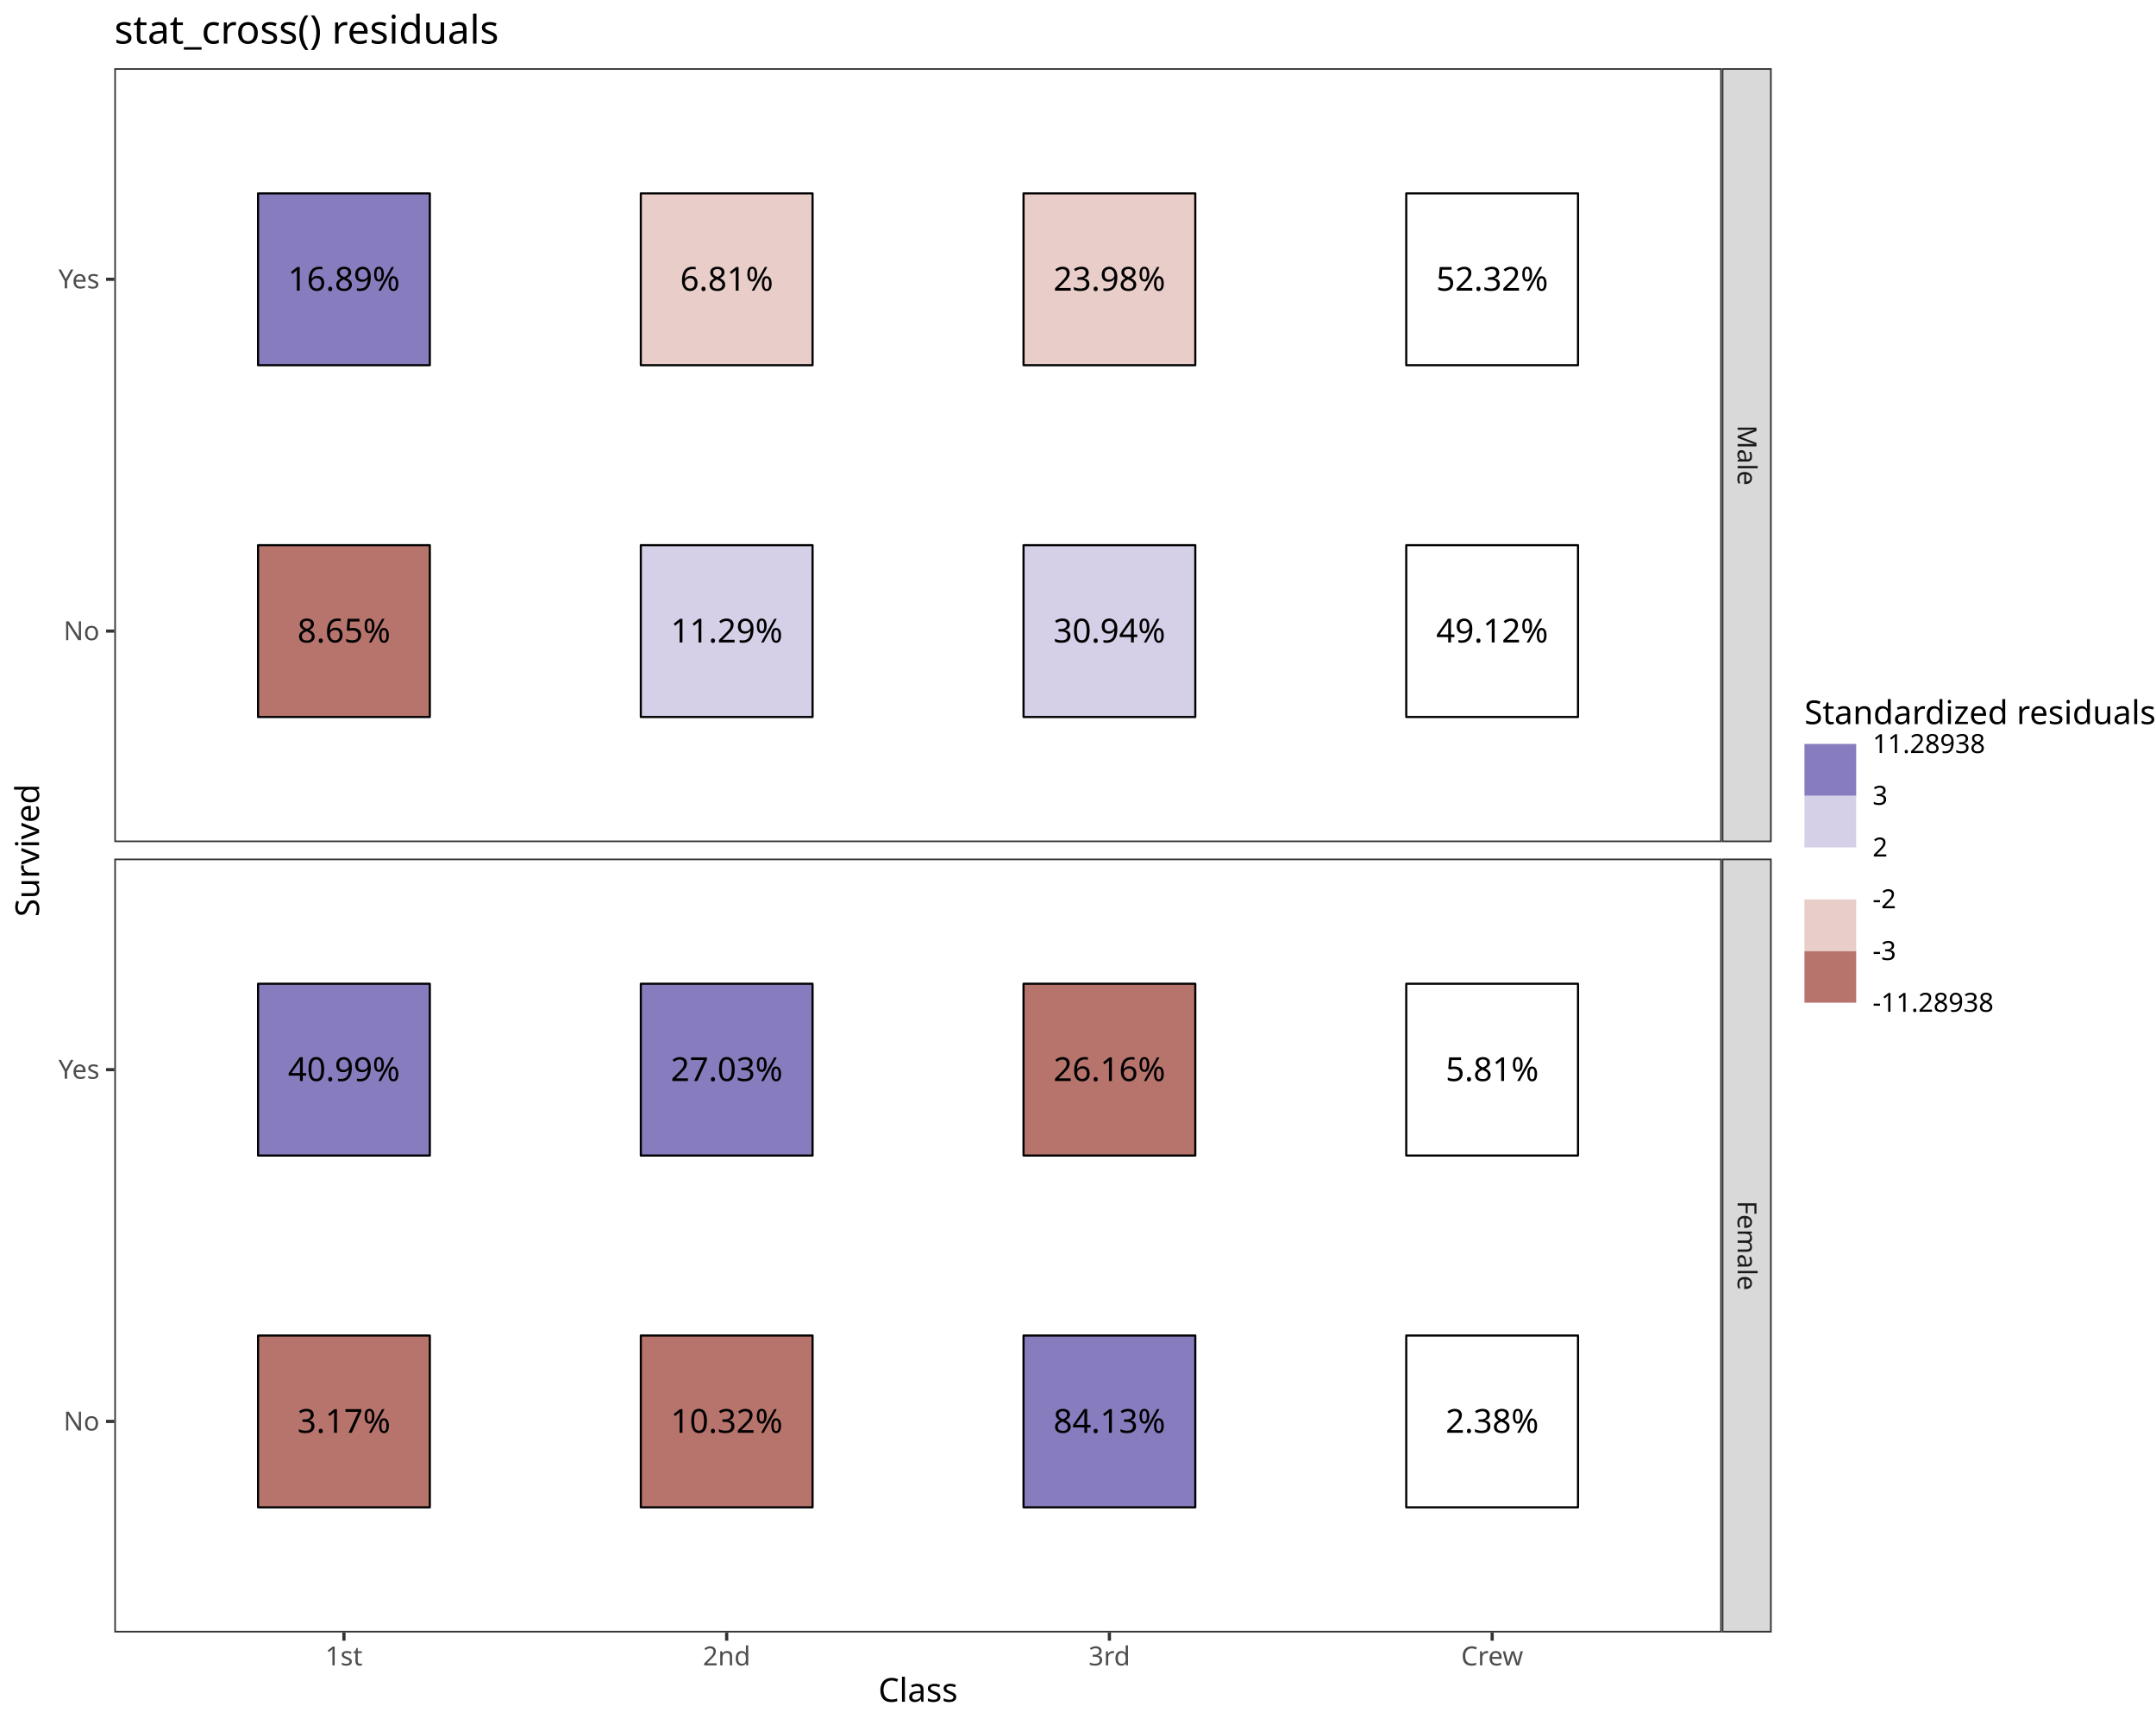
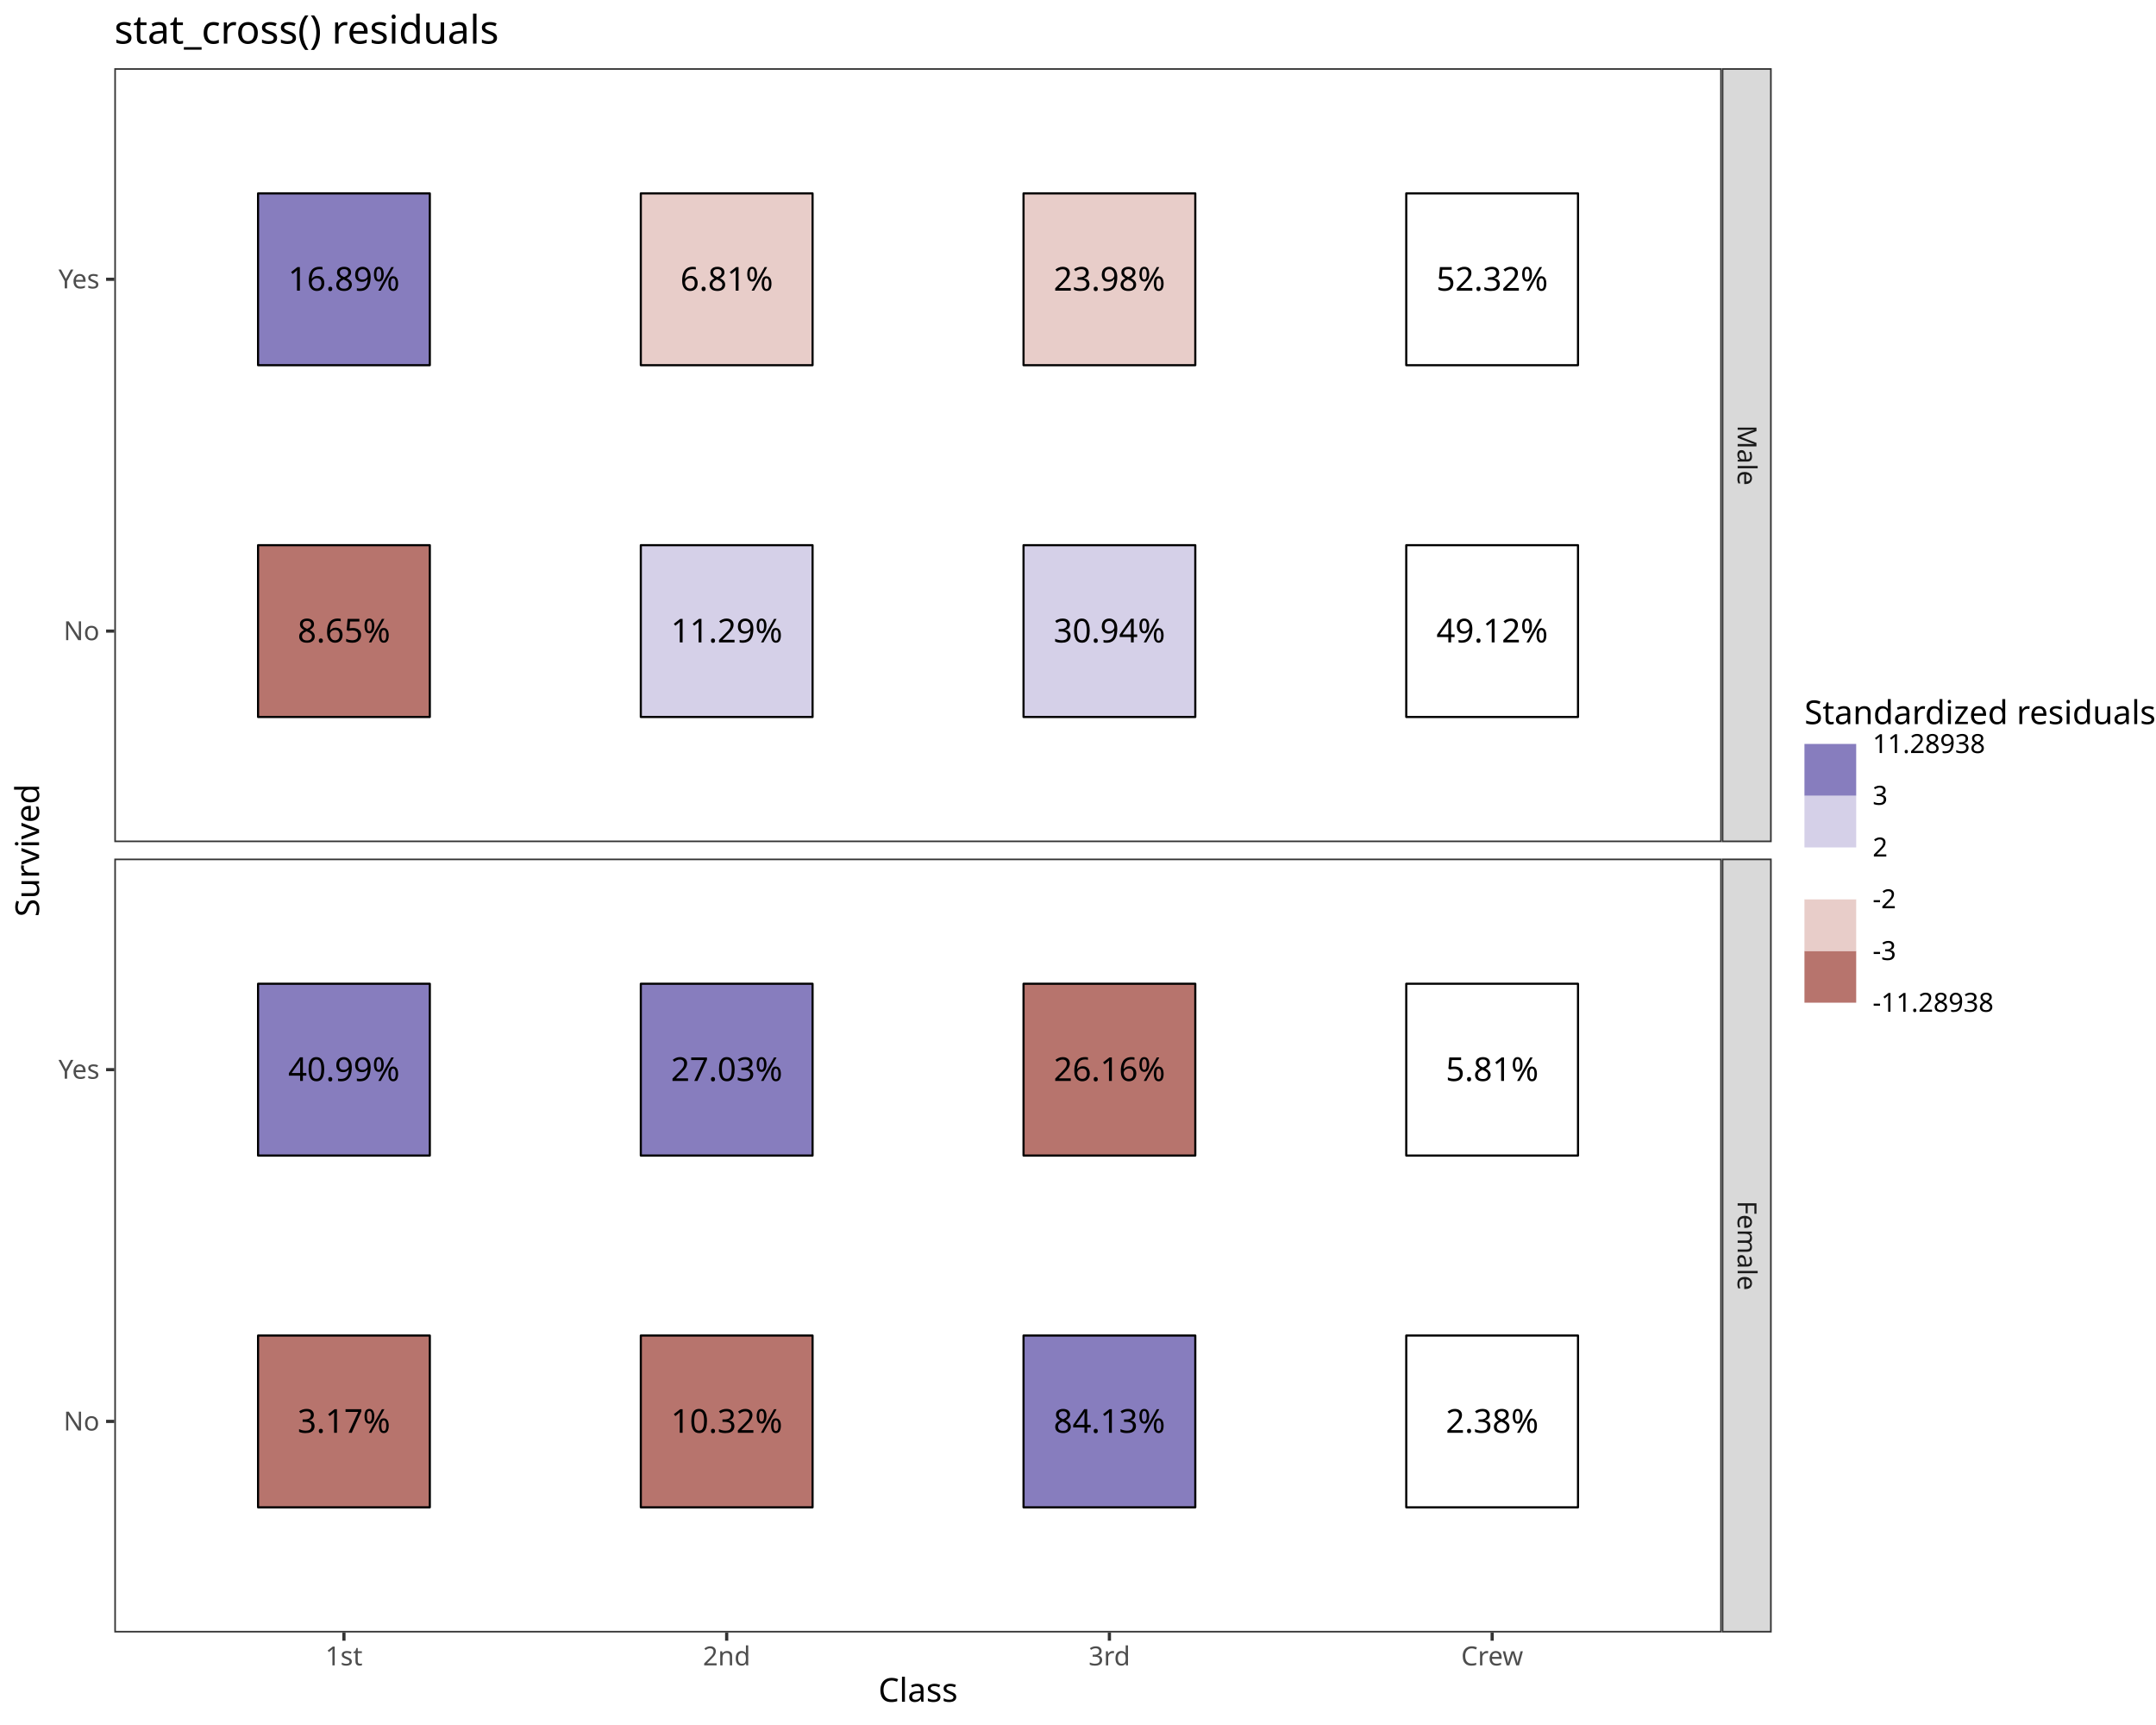
<svg xmlns="http://www.w3.org/2000/svg" class="svglite" data-engine-version="2.0" width="720.00pt" height="576.00pt" viewBox="0 0 720.00 576.00">
  <defs>
    <style type="text/css">
    .svglite line, .svglite polyline, .svglite polygon, .svglite path, .svglite rect, .svglite circle {
      fill: none;
      stroke: #000000;
      stroke-linecap: round;
      stroke-linejoin: round;
      stroke-miterlimit: 10.00;
    }
  </style>
  </defs>
  <rect width="100%" height="100%" style="stroke: none; fill: #FFFFFF;" />
  <defs>
    <clipPath id="cpMC4wMHw3MjAuMDB8MC4wMHw1NzYuMDA=">
      <rect x="0.00" y="0.00" width="720.00" height="576.00" />
    </clipPath>
  </defs>
  <g clip-path="url(#cpMC4wMHw3MjAuMDB8MC4wMHw1NzYuMDA=)">
    <rect x="-0" y="0.00" width="720.00" height="576.00" style="stroke-width: 1.07; stroke: #FFFFFF; fill: #FFFFFF;" />
  </g>
  <defs>
    <clipPath id="cpMzguMTd8NTc1LjAwfDIyLjc4fDI4MS4yMQ==">
      <rect x="38.17" y="22.78" width="536.82" height="258.42" />
    </clipPath>
  </defs>
  <g clip-path="url(#cpMzguMTd8NTc1LjAwfDIyLjc4fDI4MS4yMQ==)">
    <rect x="38.17" y="22.78" width="536.82" height="258.42" style="stroke-width: 1.07; stroke: none; fill: #FFFFFF;" />
    <rect x="86.18" y="182.05" width="57.36" height="57.36" style="stroke-width: 0.71; fill: #B7746D;" />
    <rect x="86.18" y="64.58" width="57.36" height="57.36" style="stroke-width: 0.71; fill: #877DBE;" />
    <rect x="214.00" y="182.05" width="57.36" height="57.36" style="stroke-width: 0.71; fill: #D5D0E8;" />
    <rect x="214.00" y="64.58" width="57.36" height="57.36" style="stroke-width: 0.71; fill: #E8CDC9;" />
    <rect x="341.81" y="182.05" width="57.36" height="57.36" style="stroke-width: 0.71; fill: #D5D0E8;" />
    <rect x="341.81" y="64.58" width="57.36" height="57.36" style="stroke-width: 0.71; fill: #E8CDC9;" />
    <rect x="469.62" y="182.05" width="57.36" height="57.36" style="stroke-width: 0.71; fill: #FFFFFF;" />
    <rect x="469.62" y="64.58" width="57.36" height="57.36" style="stroke-width: 0.71; fill: #FFFFFF;" />
-     <text x="114.86" y="214.53" text-anchor="middle" style="font-size: 11.04px; font-family: sans;" textLength="31.30px" lengthAdjust="spacingAndGlyphs">8.65%</text>
-     <text x="114.86" y="97.06" text-anchor="middle" style="font-size: 11.04px; font-family: sans;" textLength="37.44px" lengthAdjust="spacingAndGlyphs">16.89%</text>
-     <text x="242.68" y="214.53" text-anchor="middle" style="font-size: 11.04px; font-family: sans;" textLength="37.44px" lengthAdjust="spacingAndGlyphs">11.29%</text>
-     <text x="242.68" y="97.06" text-anchor="middle" style="font-size: 11.04px; font-family: sans;" textLength="31.30px" lengthAdjust="spacingAndGlyphs">6.81%</text>
-     <text x="370.49" y="214.53" text-anchor="middle" style="font-size: 11.04px; font-family: sans;" textLength="37.44px" lengthAdjust="spacingAndGlyphs">30.94%</text>
-     <text x="370.49" y="97.06" text-anchor="middle" style="font-size: 11.04px; font-family: sans;" textLength="37.44px" lengthAdjust="spacingAndGlyphs">23.98%</text>
-     <text x="498.31" y="214.53" text-anchor="middle" style="font-size: 11.04px; font-family: sans;" textLength="37.44px" lengthAdjust="spacingAndGlyphs">49.12%</text>
-     <text x="498.31" y="97.06" text-anchor="middle" style="font-size: 11.04px; font-family: sans;" textLength="37.44px" lengthAdjust="spacingAndGlyphs">52.32%</text>
+     <text x="114.86" y="214.51" text-anchor="middle" style="font-size: 11.00px; font-family: sans;" textLength="31.19px" lengthAdjust="spacingAndGlyphs">8.65%</text>
+     <text x="114.86" y="97.05" text-anchor="middle" style="font-size: 11.00px; font-family: sans;" textLength="37.31px" lengthAdjust="spacingAndGlyphs">16.89%</text>
+     <text x="242.68" y="214.51" text-anchor="middle" style="font-size: 11.00px; font-family: sans;" textLength="37.31px" lengthAdjust="spacingAndGlyphs">11.29%</text>
+     <text x="242.68" y="97.05" text-anchor="middle" style="font-size: 11.00px; font-family: sans;" textLength="31.19px" lengthAdjust="spacingAndGlyphs">6.81%</text>
+     <text x="370.49" y="214.51" text-anchor="middle" style="font-size: 11.00px; font-family: sans;" textLength="37.31px" lengthAdjust="spacingAndGlyphs">30.94%</text>
+     <text x="370.49" y="97.05" text-anchor="middle" style="font-size: 11.00px; font-family: sans;" textLength="37.31px" lengthAdjust="spacingAndGlyphs">23.98%</text>
+     <text x="498.31" y="214.51" text-anchor="middle" style="font-size: 11.00px; font-family: sans;" textLength="37.31px" lengthAdjust="spacingAndGlyphs">49.12%</text>
+     <text x="498.31" y="97.05" text-anchor="middle" style="font-size: 11.00px; font-family: sans;" textLength="37.31px" lengthAdjust="spacingAndGlyphs">52.32%</text>
    <rect x="38.17" y="22.78" width="536.82" height="258.42" style="stroke-width: 1.07; stroke: #333333;" />
  </g>
  <g clip-path="url(#cpMC4wMHw3MjAuMDB8MC4wMHw1NzYuMDA=)">
</g>
  <defs>
    <clipPath id="cpMzguMTd8NTc1LjAwfDI4Ni42OXw1NDUuMTE=">
      <rect x="38.17" y="286.69" width="536.82" height="258.42" />
    </clipPath>
  </defs>
  <g clip-path="url(#cpMzguMTd8NTc1LjAwfDI4Ni42OXw1NDUuMTE=)">
    <rect x="38.17" y="286.69" width="536.82" height="258.42" style="stroke-width: 1.07; stroke: none; fill: #FFFFFF;" />
    <rect x="86.18" y="445.95" width="57.36" height="57.36" style="stroke-width: 0.71; fill: #B7746D;" />
    <rect x="86.18" y="328.49" width="57.36" height="57.36" style="stroke-width: 0.71; fill: #877DBE;" />
    <rect x="214.00" y="445.95" width="57.36" height="57.36" style="stroke-width: 0.71; fill: #B7746D;" />
    <rect x="214.00" y="328.49" width="57.36" height="57.36" style="stroke-width: 0.71; fill: #877DBE;" />
    <rect x="341.81" y="445.95" width="57.36" height="57.36" style="stroke-width: 0.71; fill: #877DBE;" />
    <rect x="341.81" y="328.49" width="57.36" height="57.36" style="stroke-width: 0.71; fill: #B7746D;" />
    <rect x="469.62" y="445.95" width="57.36" height="57.36" style="stroke-width: 0.71; fill: #FFFFFF;" />
    <rect x="469.62" y="328.49" width="57.36" height="57.36" style="stroke-width: 0.71; fill: #FFFFFF;" />
-     <text x="114.86" y="478.43" text-anchor="middle" style="font-size: 11.04px; font-family: sans;" textLength="31.30px" lengthAdjust="spacingAndGlyphs">3.17%</text>
-     <text x="114.86" y="360.97" text-anchor="middle" style="font-size: 11.04px; font-family: sans;" textLength="37.44px" lengthAdjust="spacingAndGlyphs">40.99%</text>
-     <text x="242.68" y="478.43" text-anchor="middle" style="font-size: 11.04px; font-family: sans;" textLength="37.44px" lengthAdjust="spacingAndGlyphs">10.32%</text>
-     <text x="242.68" y="360.97" text-anchor="middle" style="font-size: 11.04px; font-family: sans;" textLength="37.44px" lengthAdjust="spacingAndGlyphs">27.03%</text>
-     <text x="370.49" y="478.43" text-anchor="middle" style="font-size: 11.04px; font-family: sans;" textLength="37.44px" lengthAdjust="spacingAndGlyphs">84.13%</text>
-     <text x="370.49" y="360.97" text-anchor="middle" style="font-size: 11.04px; font-family: sans;" textLength="37.44px" lengthAdjust="spacingAndGlyphs">26.16%</text>
-     <text x="498.31" y="478.43" text-anchor="middle" style="font-size: 11.04px; font-family: sans;" textLength="31.30px" lengthAdjust="spacingAndGlyphs">2.38%</text>
-     <text x="498.31" y="360.97" text-anchor="middle" style="font-size: 11.04px; font-family: sans;" textLength="31.30px" lengthAdjust="spacingAndGlyphs">5.81%</text>
+     <text x="114.86" y="478.42" text-anchor="middle" style="font-size: 11.00px; font-family: sans;" textLength="31.19px" lengthAdjust="spacingAndGlyphs">3.17%</text>
+     <text x="114.86" y="360.95" text-anchor="middle" style="font-size: 11.00px; font-family: sans;" textLength="37.31px" lengthAdjust="spacingAndGlyphs">40.99%</text>
+     <text x="242.68" y="478.42" text-anchor="middle" style="font-size: 11.00px; font-family: sans;" textLength="37.31px" lengthAdjust="spacingAndGlyphs">10.32%</text>
+     <text x="242.68" y="360.95" text-anchor="middle" style="font-size: 11.00px; font-family: sans;" textLength="37.31px" lengthAdjust="spacingAndGlyphs">27.03%</text>
+     <text x="370.49" y="478.42" text-anchor="middle" style="font-size: 11.00px; font-family: sans;" textLength="37.31px" lengthAdjust="spacingAndGlyphs">84.13%</text>
+     <text x="370.49" y="360.95" text-anchor="middle" style="font-size: 11.00px; font-family: sans;" textLength="37.31px" lengthAdjust="spacingAndGlyphs">26.16%</text>
+     <text x="498.31" y="478.42" text-anchor="middle" style="font-size: 11.00px; font-family: sans;" textLength="31.19px" lengthAdjust="spacingAndGlyphs">2.38%</text>
+     <text x="498.31" y="360.95" text-anchor="middle" style="font-size: 11.00px; font-family: sans;" textLength="31.19px" lengthAdjust="spacingAndGlyphs">5.81%</text>
    <rect x="38.17" y="286.69" width="536.82" height="258.42" style="stroke-width: 1.07; stroke: #333333;" />
  </g>
  <g clip-path="url(#cpMC4wMHw3MjAuMDB8MC4wMHw1NzYuMDA=)">
</g>
  <defs>
    <clipPath id="cpNTc1LjAwfDU5MS42NXwyMi43OHwyODEuMjE=">
      <rect x="575.00" y="22.78" width="16.65" height="258.42" />
    </clipPath>
  </defs>
  <g clip-path="url(#cpNTc1LjAwfDU5MS42NXwyMi43OHwyODEuMjE=)">
    <rect x="575.00" y="22.78" width="16.65" height="258.42" style="stroke-width: 1.07; stroke: #333333; fill: #D9D9D9;" />
    <text transform="translate(580.29,152.00) rotate(90)" text-anchor="middle" style="font-size: 8.80px; fill: #1A1A1A; font-family: sans;" textLength="19.08px" lengthAdjust="spacingAndGlyphs">Male</text>
  </g>
  <g clip-path="url(#cpMC4wMHw3MjAuMDB8MC4wMHw1NzYuMDA=)">
</g>
  <defs>
    <clipPath id="cpNTc1LjAwfDU5MS42NXwyODYuNjl8NTQ1LjEx">
      <rect x="575.00" y="286.69" width="16.65" height="258.42" />
    </clipPath>
  </defs>
  <g clip-path="url(#cpNTc1LjAwfDU5MS42NXwyODYuNjl8NTQ1LjEx)">
    <rect x="575.00" y="286.69" width="16.65" height="258.42" style="stroke-width: 1.07; stroke: #333333; fill: #D9D9D9;" />
    <text transform="translate(580.29,415.90) rotate(90)" text-anchor="middle" style="font-size: 8.80px; fill: #1A1A1A; font-family: sans;" textLength="29.35px" lengthAdjust="spacingAndGlyphs">Female</text>
  </g>
  <g clip-path="url(#cpMC4wMHw3MjAuMDB8MC4wMHw1NzYuMDA=)">
    <polyline points="114.86,547.85 114.86,545.11 " style="stroke-width: 1.07; stroke: #333333; stroke-linecap: butt;" />
    <polyline points="242.68,547.85 242.68,545.11 " style="stroke-width: 1.07; stroke: #333333; stroke-linecap: butt;" />
    <polyline points="370.49,547.85 370.49,545.11 " style="stroke-width: 1.07; stroke: #333333; stroke-linecap: butt;" />
    <polyline points="498.31,547.85 498.31,545.11 " style="stroke-width: 1.07; stroke: #333333; stroke-linecap: butt;" />
    <text x="114.86" y="556.10" text-anchor="middle" style="font-size: 8.80px; fill: #4D4D4D; font-family: sans;" textLength="11.74px" lengthAdjust="spacingAndGlyphs">1st</text>
    <text x="242.68" y="556.10" text-anchor="middle" style="font-size: 8.80px; fill: #4D4D4D; font-family: sans;" textLength="14.68px" lengthAdjust="spacingAndGlyphs">2nd</text>
    <text x="370.49" y="556.10" text-anchor="middle" style="font-size: 8.80px; fill: #4D4D4D; font-family: sans;" textLength="12.72px" lengthAdjust="spacingAndGlyphs">3rd</text>
    <text x="498.31" y="556.10" text-anchor="middle" style="font-size: 8.80px; fill: #4D4D4D; font-family: sans;" textLength="20.54px" lengthAdjust="spacingAndGlyphs">Crew</text>
    <text x="33.24" y="213.76" text-anchor="end" style="font-size: 8.80px; fill: #4D4D4D; font-family: sans;" textLength="11.25px" lengthAdjust="spacingAndGlyphs">No</text>
    <text x="33.24" y="96.29" text-anchor="end" style="font-size: 8.80px; fill: #4D4D4D; font-family: sans;" textLength="15.17px" lengthAdjust="spacingAndGlyphs">Yes</text>
    <polyline points="35.43,210.73 38.17,210.73 " style="stroke-width: 1.07; stroke: #333333; stroke-linecap: butt;" />
    <polyline points="35.43,93.26 38.17,93.26 " style="stroke-width: 1.07; stroke: #333333; stroke-linecap: butt;" />
    <text x="33.24" y="477.66" text-anchor="end" style="font-size: 8.80px; fill: #4D4D4D; font-family: sans;" textLength="11.25px" lengthAdjust="spacingAndGlyphs">No</text>
    <text x="33.24" y="360.20" text-anchor="end" style="font-size: 8.80px; fill: #4D4D4D; font-family: sans;" textLength="15.17px" lengthAdjust="spacingAndGlyphs">Yes</text>
    <polyline points="35.43,474.63 38.17,474.63 " style="stroke-width: 1.07; stroke: #333333; stroke-linecap: butt;" />
    <polyline points="35.43,357.17 38.17,357.17 " style="stroke-width: 1.07; stroke: #333333; stroke-linecap: butt;" />
    <text x="306.58" y="568.24" text-anchor="middle" style="font-size: 11.00px; font-family: sans;" textLength="27.52px" lengthAdjust="spacingAndGlyphs">Class</text>
    <text transform="translate(13.05,283.95) rotate(-90)" text-anchor="middle" style="font-size: 11.00px; font-family: sans;" textLength="42.81px" lengthAdjust="spacingAndGlyphs">Survived</text>
    <rect x="602.60" y="233.08" width="111.92" height="101.73" style="stroke-width: 1.07; stroke: none; fill: #FFFFFF;" />
    <text x="602.60" y="241.79" style="font-size: 11.00px; font-family: sans;" textLength="111.92px" lengthAdjust="spacingAndGlyphs">Standardized residuals</text>
    <rect x="602.60" y="317.53" width="17.28" height="17.28" style="stroke-width: 0.75; stroke: none; fill: #B7746D;" />
    <rect x="602.60" y="300.25" width="17.28" height="17.28" style="stroke-width: 0.75; stroke: none; fill: #E8CDC9;" />
    <rect x="602.60" y="282.97" width="17.28" height="17.28" style="stroke-width: 0.75; stroke: none; fill: #FFFFFF;" />
    <rect x="602.60" y="265.69" width="17.28" height="17.28" style="stroke-width: 0.75; stroke: none; fill: #D5D0E8;" />
    <rect x="602.60" y="248.41" width="17.28" height="17.28" style="stroke-width: 0.75; stroke: none; fill: #877DBE;" />
    <text x="625.36" y="337.84" style="font-size: 8.80px; font-family: sans;" textLength="39.64px" lengthAdjust="spacingAndGlyphs">-11.28938</text>
    <text x="625.36" y="320.56" style="font-size: 8.80px; font-family: sans;" textLength="7.82px" lengthAdjust="spacingAndGlyphs">-3</text>
    <text x="625.36" y="303.28" style="font-size: 8.80px; font-family: sans;" textLength="7.82px" lengthAdjust="spacingAndGlyphs">-2</text>
    <text x="625.36" y="286.00" style="font-size: 8.80px; font-family: sans;" textLength="4.89px" lengthAdjust="spacingAndGlyphs">2</text>
    <text x="625.36" y="268.72" style="font-size: 8.80px; font-family: sans;" textLength="4.89px" lengthAdjust="spacingAndGlyphs">3</text>
    <text x="625.36" y="251.44" style="font-size: 8.80px; font-family: sans;" textLength="36.71px" lengthAdjust="spacingAndGlyphs">11.28938</text>
    <text x="38.17" y="14.56" style="font-size: 13.20px; font-family: sans;" textLength="125.47px" lengthAdjust="spacingAndGlyphs">stat_cross() residuals</text>
  </g>
</svg>
